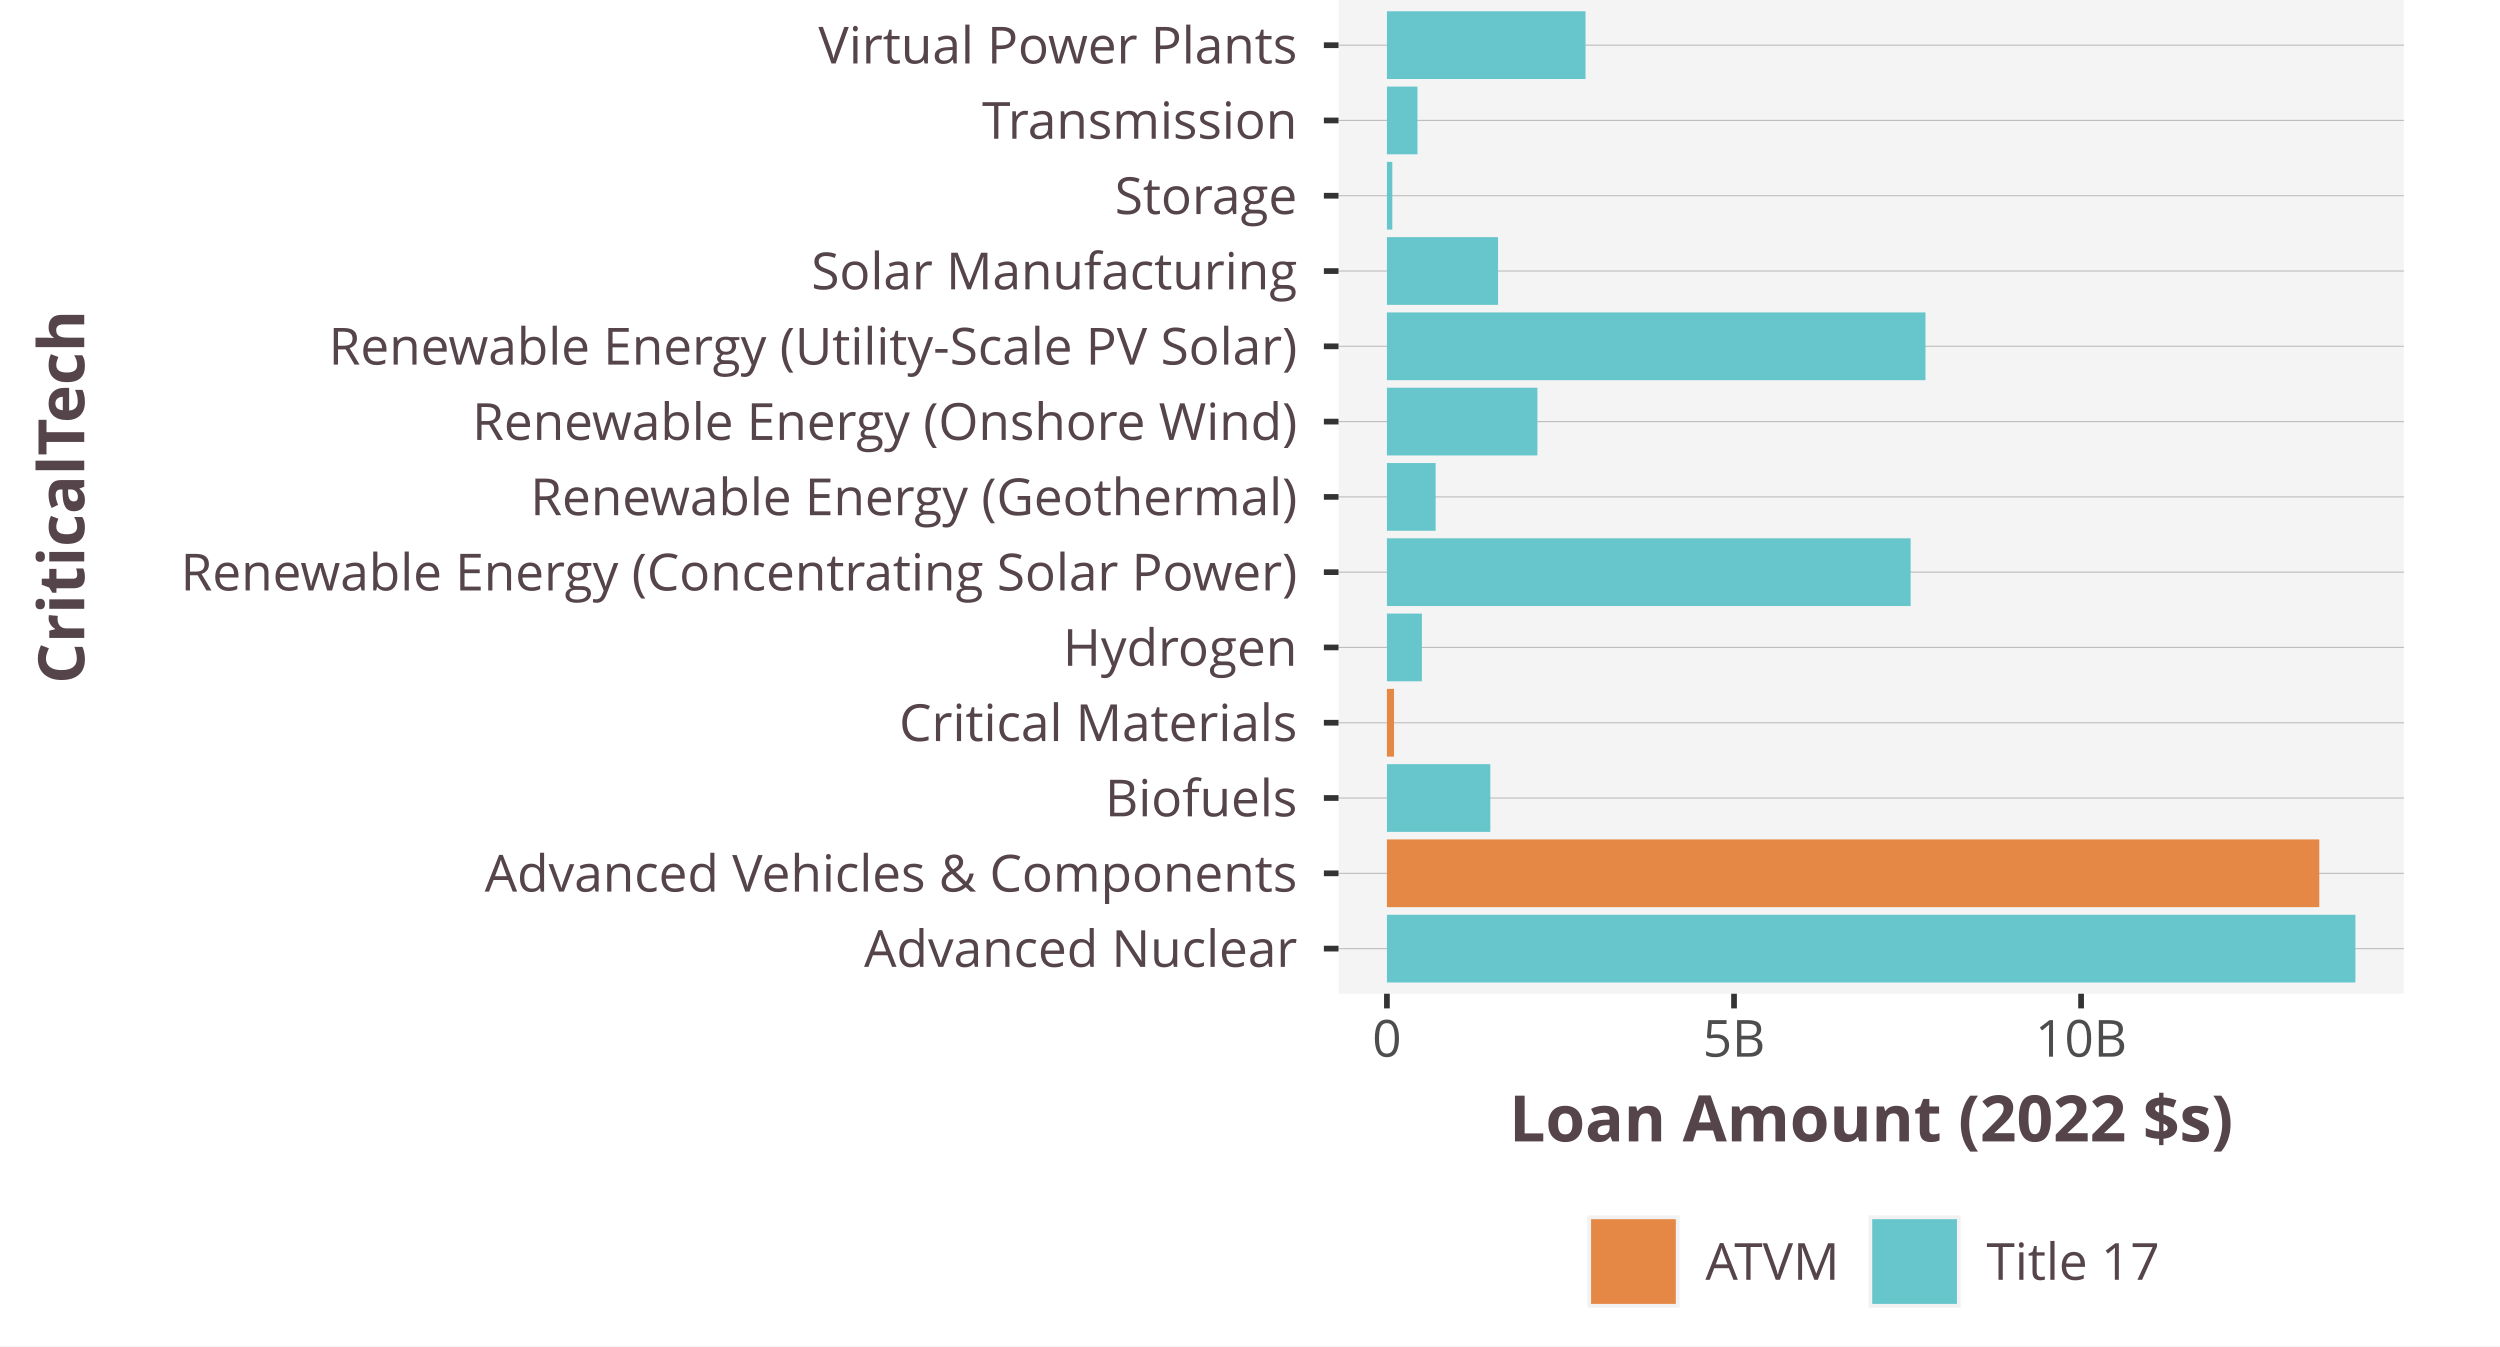
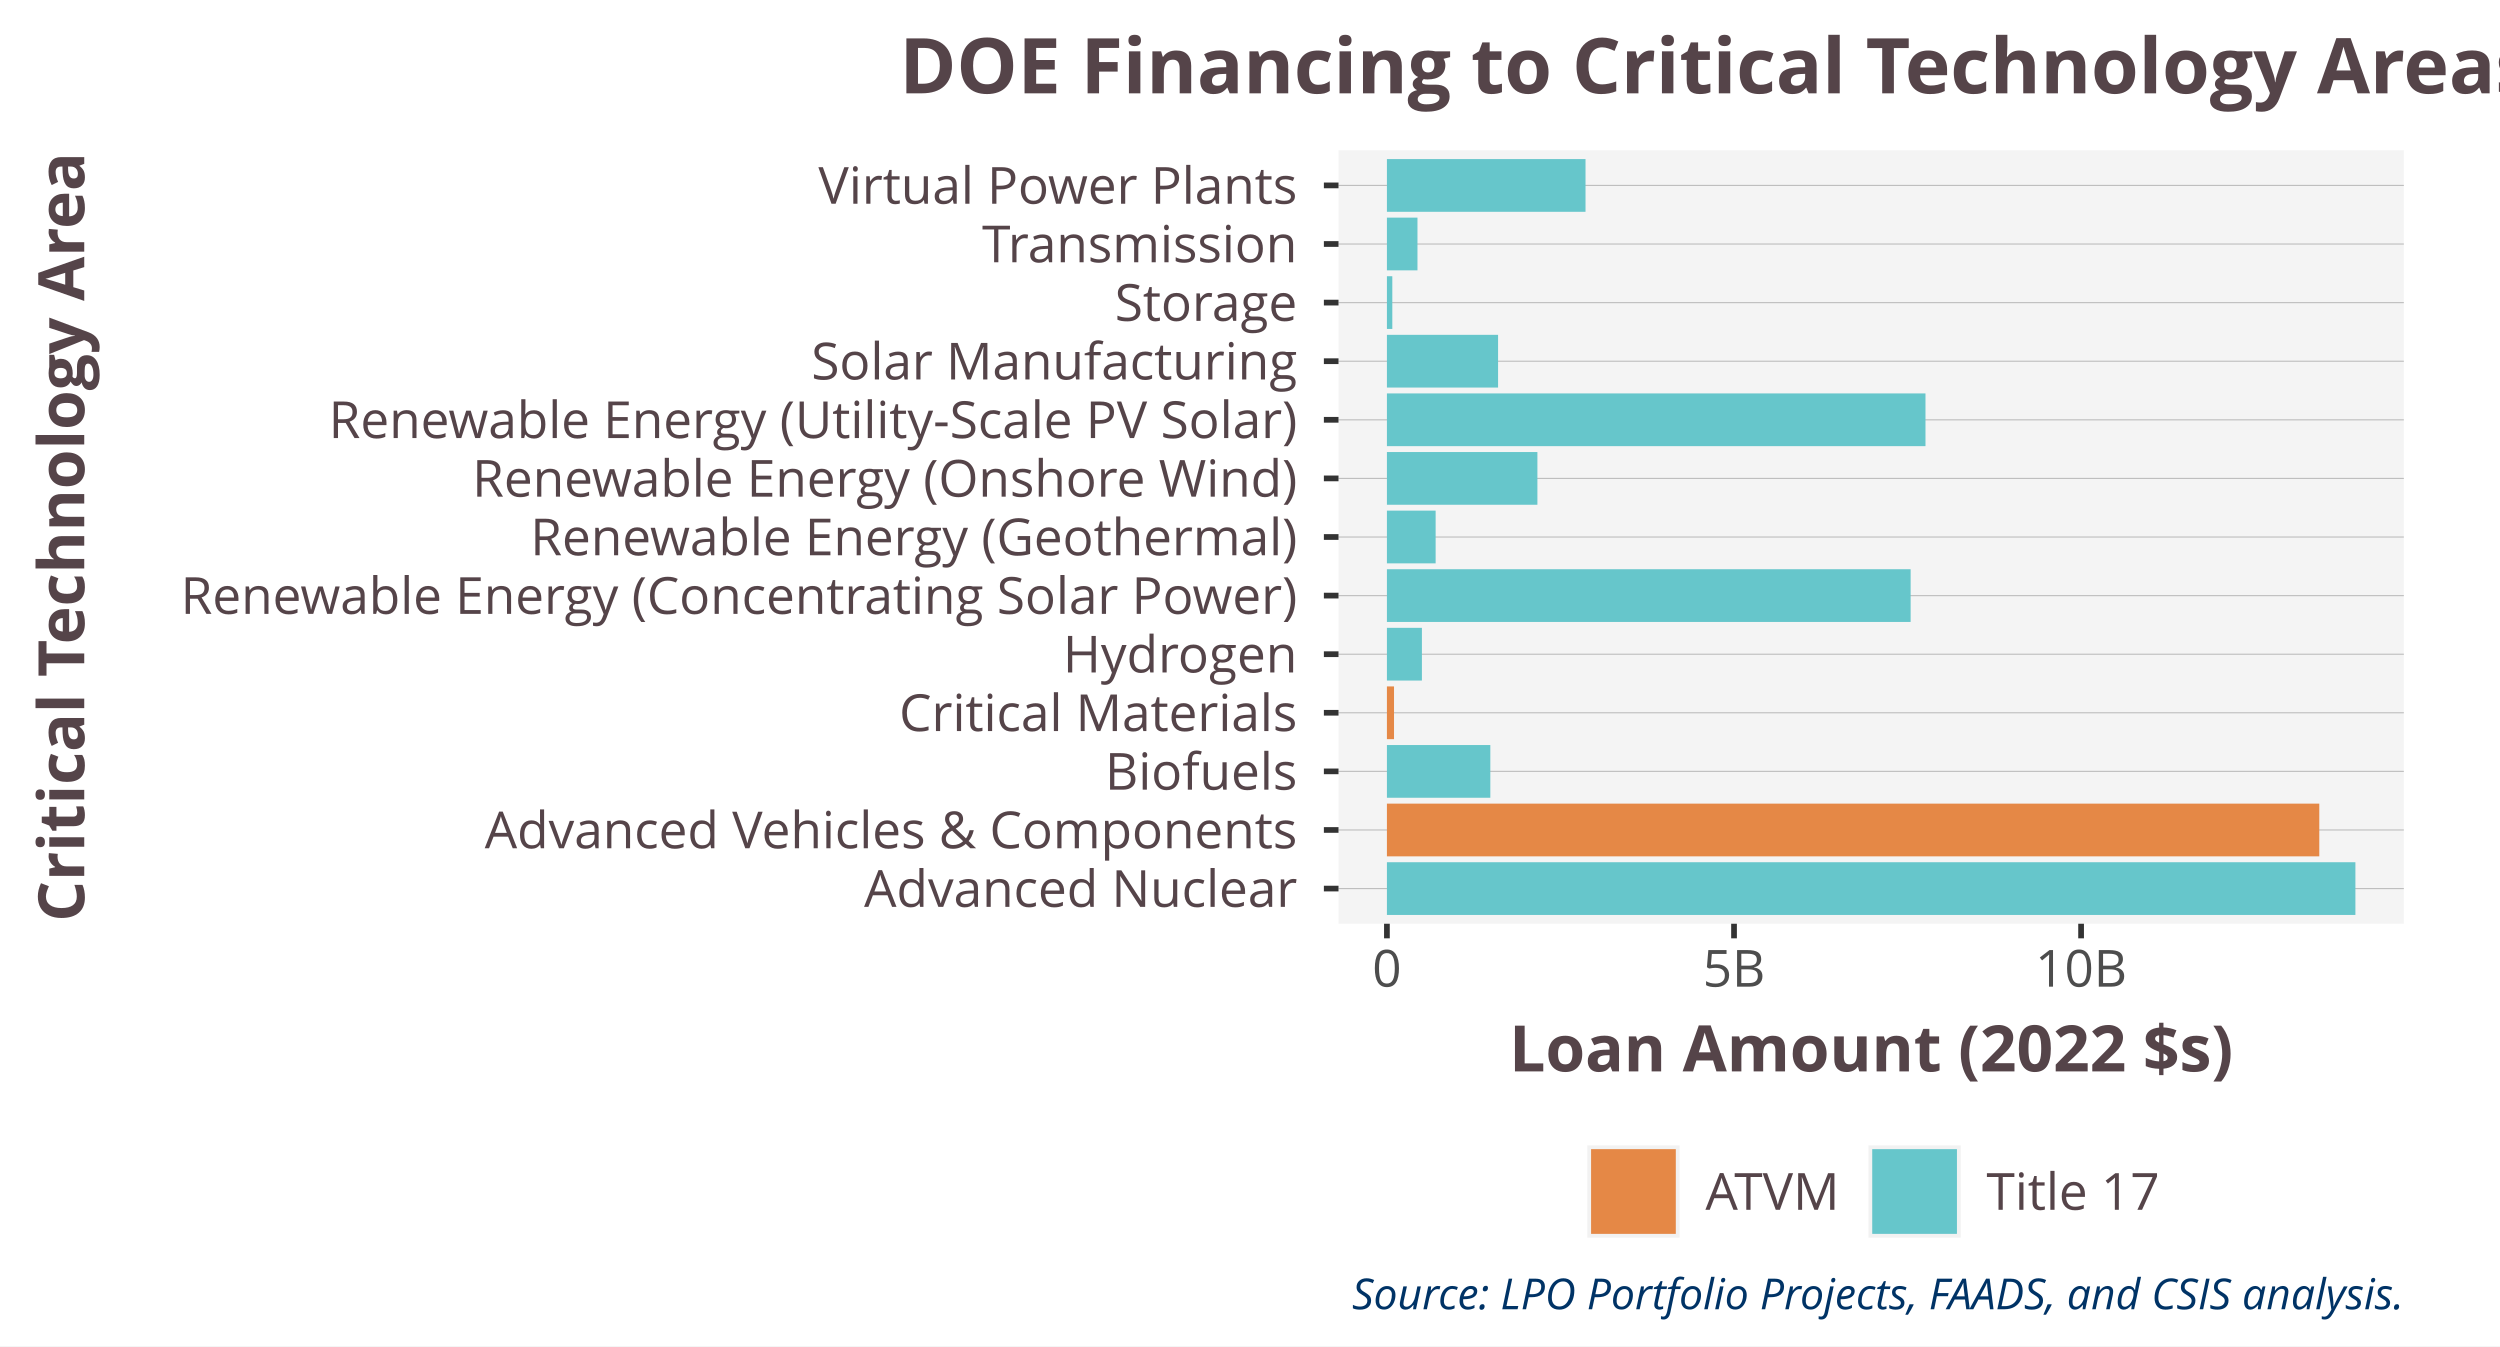
<svg xmlns="http://www.w3.org/2000/svg" class="svglite" width="468.00pt" height="252.00pt" viewBox="0 0 468.00 252.00">
  <defs>
    <style type="text/css">
    .svglite line, .svglite polyline, .svglite polygon, .svglite path, .svglite rect, .svglite circle {
      fill: none;
      stroke: #000000;
      stroke-linecap: round;
      stroke-linejoin: round;
      stroke-miterlimit: 10.00;
    }
    .svglite text {
      white-space: pre;
    }
  </style>
  </defs>
  <rect width="100%" height="100%" style="stroke: none; fill: #FFFFFF;" />
  <defs>
    <clipPath id="cpMC4wMHw0NjguMDB8MC4wMHwyNTIuMDA=">
      <rect x="0.00" y="0.00" width="468.00" height="252.00" />
    </clipPath>
  </defs>
  <g clip-path="url(#cpMC4wMHw0NjguMDB8MC4wMHwyNTIuMDA=)">
-     <rect x="0.00" y="-0" width="468.00" height="252.00" style="stroke-width: 1.07; stroke: #FFFFFF; fill: #FFFFFF;" />
+     <rect x="0.00" y="0.00" width="468.00" height="252.00" style="stroke-width: 1.07; stroke: #FFFFFF; fill: #FFFFFF;" />
  </g>
  <defs>
-     <clipPath id="cpMjUwLjU3fDQ1MC4wMHwwLjAwfDE4Ni4wMw==">
-       <rect x="250.57" y="0.00" width="199.43" height="186.03" />
+     <clipPath id="cpMjUwLjU3fDQ1MC4wMHwyOC4xM3wxNzIuOTI=">
+       <rect x="250.57" y="28.13" width="199.43" height="144.79" />
    </clipPath>
  </defs>
-   <g clip-path="url(#cpMjUwLjU3fDQ1MC4wMHwwLjAwfDE4Ni4wMw==)">
-     <rect x="250.57" y="0.00" width="199.43" height="186.03" style="stroke-width: 1.07; stroke: none; fill: #F4F4F4;" />
-     <polyline points="250.57,177.58 450.00,177.58 " style="stroke-width: 0.21; stroke: #BEBEBE; stroke-linecap: butt;" />
-     <polyline points="250.57,163.49 450.00,163.49 " style="stroke-width: 0.21; stroke: #BEBEBE; stroke-linecap: butt;" />
-     <polyline points="250.57,149.39 450.00,149.39 " style="stroke-width: 0.21; stroke: #BEBEBE; stroke-linecap: butt;" />
-     <polyline points="250.57,135.30 450.00,135.30 " style="stroke-width: 0.21; stroke: #BEBEBE; stroke-linecap: butt;" />
-     <polyline points="250.57,121.20 450.00,121.20 " style="stroke-width: 0.21; stroke: #BEBEBE; stroke-linecap: butt;" />
-     <polyline points="250.57,107.11 450.00,107.11 " style="stroke-width: 0.21; stroke: #BEBEBE; stroke-linecap: butt;" />
-     <polyline points="250.57,93.02 450.00,93.02 " style="stroke-width: 0.21; stroke: #BEBEBE; stroke-linecap: butt;" />
-     <polyline points="250.57,78.92 450.00,78.92 " style="stroke-width: 0.21; stroke: #BEBEBE; stroke-linecap: butt;" />
-     <polyline points="250.57,64.83 450.00,64.83 " style="stroke-width: 0.21; stroke: #BEBEBE; stroke-linecap: butt;" />
-     <polyline points="250.57,50.74 450.00,50.74 " style="stroke-width: 0.21; stroke: #BEBEBE; stroke-linecap: butt;" />
-     <polyline points="250.57,36.64 450.00,36.64 " style="stroke-width: 0.21; stroke: #BEBEBE; stroke-linecap: butt;" />
-     <polyline points="250.57,22.55 450.00,22.55 " style="stroke-width: 0.21; stroke: #BEBEBE; stroke-linecap: butt;" />
-     <polyline points="250.57,8.46 450.00,8.46 " style="stroke-width: 0.21; stroke: #BEBEBE; stroke-linecap: butt;" />
-     <rect x="259.63" y="157.14" width="174.54" height="12.68" style="stroke-width: 1.07; stroke: none; stroke-linecap: butt; stroke-linejoin: miter; fill: #E58846;" />
-     <rect x="259.63" y="128.96" width="1.33" height="12.68" style="stroke-width: 1.07; stroke: none; stroke-linecap: butt; stroke-linejoin: miter; fill: #E58846;" />
-     <rect x="259.63" y="171.24" width="181.30" height="12.68" style="stroke-width: 1.07; stroke: none; stroke-linecap: butt; stroke-linejoin: miter; fill: #66C6CB;" />
-     <rect x="259.63" y="143.05" width="19.36" height="12.68" style="stroke-width: 1.07; stroke: none; stroke-linecap: butt; stroke-linejoin: miter; fill: #66C6CB;" />
-     <rect x="259.63" y="114.86" width="6.55" height="12.68" style="stroke-width: 1.07; stroke: none; stroke-linecap: butt; stroke-linejoin: miter; fill: #66C6CB;" />
-     <rect x="259.63" y="100.77" width="98.04" height="12.68" style="stroke-width: 1.07; stroke: none; stroke-linecap: butt; stroke-linejoin: miter; fill: #66C6CB;" />
-     <rect x="259.63" y="86.68" width="9.12" height="12.68" style="stroke-width: 1.07; stroke: none; stroke-linecap: butt; stroke-linejoin: miter; fill: #66C6CB;" />
-     <rect x="259.63" y="72.58" width="28.17" height="12.68" style="stroke-width: 1.07; stroke: none; stroke-linecap: butt; stroke-linejoin: miter; fill: #66C6CB;" />
-     <rect x="259.63" y="58.49" width="100.82" height="12.68" style="stroke-width: 1.07; stroke: none; stroke-linecap: butt; stroke-linejoin: miter; fill: #66C6CB;" />
-     <rect x="259.63" y="44.39" width="20.81" height="12.68" style="stroke-width: 1.07; stroke: none; stroke-linecap: butt; stroke-linejoin: miter; fill: #66C6CB;" />
-     <rect x="259.63" y="30.30" width="1.01" height="12.68" style="stroke-width: 1.07; stroke: none; stroke-linecap: butt; stroke-linejoin: miter; fill: #66C6CB;" />
-     <rect x="259.63" y="16.21" width="5.72" height="12.68" style="stroke-width: 1.07; stroke: none; stroke-linecap: butt; stroke-linejoin: miter; fill: #66C6CB;" />
-     <rect x="259.63" y="2.11" width="37.18" height="12.68" style="stroke-width: 1.07; stroke: none; stroke-linecap: butt; stroke-linejoin: miter; fill: #66C6CB;" />
+   <g clip-path="url(#cpMjUwLjU3fDQ1MC4wMHwyOC4xM3wxNzIuOTI=)">
+     <rect x="250.57" y="28.13" width="199.43" height="144.79" style="stroke-width: 1.07; stroke: none; fill: #F4F4F4;" />
+     <polyline points="250.57,166.34 450.00,166.34 " style="stroke-width: 0.21; stroke: #BEBEBE; stroke-linecap: butt;" />
+     <polyline points="250.57,155.37 450.00,155.37 " style="stroke-width: 0.21; stroke: #BEBEBE; stroke-linecap: butt;" />
+     <polyline points="250.57,144.40 450.00,144.40 " style="stroke-width: 0.21; stroke: #BEBEBE; stroke-linecap: butt;" />
+     <polyline points="250.57,133.43 450.00,133.43 " style="stroke-width: 0.21; stroke: #BEBEBE; stroke-linecap: butt;" />
+     <polyline points="250.57,122.47 450.00,122.47 " style="stroke-width: 0.21; stroke: #BEBEBE; stroke-linecap: butt;" />
+     <polyline points="250.57,111.50 450.00,111.50 " style="stroke-width: 0.21; stroke: #BEBEBE; stroke-linecap: butt;" />
+     <polyline points="250.57,100.53 450.00,100.53 " style="stroke-width: 0.21; stroke: #BEBEBE; stroke-linecap: butt;" />
+     <polyline points="250.57,89.56 450.00,89.56 " style="stroke-width: 0.21; stroke: #BEBEBE; stroke-linecap: butt;" />
+     <polyline points="250.57,78.59 450.00,78.59 " style="stroke-width: 0.21; stroke: #BEBEBE; stroke-linecap: butt;" />
+     <polyline points="250.57,67.62 450.00,67.62 " style="stroke-width: 0.21; stroke: #BEBEBE; stroke-linecap: butt;" />
+     <polyline points="250.57,56.65 450.00,56.65 " style="stroke-width: 0.21; stroke: #BEBEBE; stroke-linecap: butt;" />
+     <polyline points="250.57,45.68 450.00,45.68 " style="stroke-width: 0.21; stroke: #BEBEBE; stroke-linecap: butt;" />
+     <polyline points="250.57,34.71 450.00,34.71 " style="stroke-width: 0.21; stroke: #BEBEBE; stroke-linecap: butt;" />
+     <rect x="259.63" y="150.44" width="174.54" height="9.87" style="stroke-width: 1.07; stroke: none; stroke-linecap: butt; stroke-linejoin: miter; fill: #E58846;" />
+     <rect x="259.63" y="128.50" width="1.33" height="9.87" style="stroke-width: 1.07; stroke: none; stroke-linecap: butt; stroke-linejoin: miter; fill: #E58846;" />
+     <rect x="259.63" y="161.41" width="181.30" height="9.87" style="stroke-width: 1.07; stroke: none; stroke-linecap: butt; stroke-linejoin: miter; fill: #66C6CB;" />
+     <rect x="259.63" y="139.47" width="19.36" height="9.87" style="stroke-width: 1.07; stroke: none; stroke-linecap: butt; stroke-linejoin: miter; fill: #66C6CB;" />
+     <rect x="259.63" y="117.53" width="6.55" height="9.87" style="stroke-width: 1.07; stroke: none; stroke-linecap: butt; stroke-linejoin: miter; fill: #66C6CB;" />
+     <rect x="259.63" y="106.56" width="98.04" height="9.87" style="stroke-width: 1.07; stroke: none; stroke-linecap: butt; stroke-linejoin: miter; fill: #66C6CB;" />
+     <rect x="259.63" y="95.59" width="9.12" height="9.87" style="stroke-width: 1.07; stroke: none; stroke-linecap: butt; stroke-linejoin: miter; fill: #66C6CB;" />
+     <rect x="259.63" y="84.62" width="28.17" height="9.87" style="stroke-width: 1.07; stroke: none; stroke-linecap: butt; stroke-linejoin: miter; fill: #66C6CB;" />
+     <rect x="259.63" y="73.65" width="100.82" height="9.87" style="stroke-width: 1.07; stroke: none; stroke-linecap: butt; stroke-linejoin: miter; fill: #66C6CB;" />
+     <rect x="259.63" y="62.68" width="20.81" height="9.87" style="stroke-width: 1.07; stroke: none; stroke-linecap: butt; stroke-linejoin: miter; fill: #66C6CB;" />
+     <rect x="259.63" y="51.71" width="1.01" height="9.87" style="stroke-width: 1.07; stroke: none; stroke-linecap: butt; stroke-linejoin: miter; fill: #66C6CB;" />
+     <rect x="259.63" y="40.74" width="5.72" height="9.87" style="stroke-width: 1.07; stroke: none; stroke-linecap: butt; stroke-linejoin: miter; fill: #66C6CB;" />
+     <rect x="259.63" y="29.78" width="37.18" height="9.87" style="stroke-width: 1.07; stroke: none; stroke-linecap: butt; stroke-linejoin: miter; fill: #66C6CB;" />
  </g>
  <g clip-path="url(#cpMC4wMHw0NjguMDB8MC4wMHwyNTIuMDA=)">
-     <text x="242.85" y="181.00" text-anchor="end" style="font-size: 9.60px;fill: #554449; font-family: &quot;Open Sans&quot;;" textLength="81.01px" lengthAdjust="spacingAndGlyphs">Advanced Nuclear</text>
-     <text x="242.85" y="166.91" text-anchor="end" style="font-size: 9.60px;fill: #554449; font-family: &quot;Open Sans&quot;;" textLength="152.07px" lengthAdjust="spacingAndGlyphs">Advanced Vehicles &amp; Components</text>
-     <text x="242.85" y="152.82" text-anchor="end" style="font-size: 9.60px;fill: #554449; font-family: &quot;Open Sans&quot;;" textLength="35.86px" lengthAdjust="spacingAndGlyphs">Biofuels</text>
-     <text x="242.85" y="138.72" text-anchor="end" style="font-size: 9.60px;fill: #554449; font-family: &quot;Open Sans&quot;;" textLength="74.46px" lengthAdjust="spacingAndGlyphs">Critical Materials</text>
-     <text x="242.85" y="124.63" text-anchor="end" style="font-size: 9.60px;fill: #554449; font-family: &quot;Open Sans&quot;;" textLength="43.90px" lengthAdjust="spacingAndGlyphs">Hydrogen</text>
-     <text x="242.85" y="110.53" text-anchor="end" style="font-size: 9.60px;fill: #554449; font-family: &quot;Open Sans&quot;;" textLength="209.25px" lengthAdjust="spacingAndGlyphs">Renewable Energy (Concentrating Solar Power)</text>
-     <text x="242.85" y="96.44" text-anchor="end" style="font-size: 9.60px;fill: #554449; font-family: &quot;Open Sans&quot;;" textLength="143.52px" lengthAdjust="spacingAndGlyphs">Renewable Energy (Geothermal)</text>
-     <text x="242.85" y="82.35" text-anchor="end" style="font-size: 9.60px;fill: #554449; font-family: &quot;Open Sans&quot;;" textLength="154.55px" lengthAdjust="spacingAndGlyphs">Renewable Energy (Onshore Wind)</text>
-     <text x="242.85" y="68.25" text-anchor="end" style="font-size: 9.60px;fill: #554449; font-family: &quot;Open Sans&quot;;" textLength="181.28px" lengthAdjust="spacingAndGlyphs">Renewable Energy (Utility-Scale PV Solar)</text>
-     <text x="242.85" y="54.16" text-anchor="end" style="font-size: 9.60px;fill: #554449; font-family: &quot;Open Sans&quot;;" textLength="90.77px" lengthAdjust="spacingAndGlyphs">Solar Manufacturing</text>
-     <text x="242.85" y="40.07" text-anchor="end" style="font-size: 9.60px;fill: #554449; font-family: &quot;Open Sans&quot;;" textLength="34.28px" lengthAdjust="spacingAndGlyphs">Storage</text>
-     <text x="242.85" y="25.97" text-anchor="end" style="font-size: 9.60px;fill: #554449; font-family: &quot;Open Sans&quot;;" textLength="59.49px" lengthAdjust="spacingAndGlyphs">Transmission</text>
-     <text x="242.85" y="11.88" text-anchor="end" style="font-size: 9.60px;fill: #554449; font-family: &quot;Open Sans&quot;;" textLength="89.74px" lengthAdjust="spacingAndGlyphs">Virtual Power Plants</text>
-     <polyline points="247.83,177.58 250.57,177.58 " style="stroke-width: 1.07; stroke: #333333; stroke-linecap: butt;" />
-     <polyline points="247.83,163.49 250.57,163.49 " style="stroke-width: 1.07; stroke: #333333; stroke-linecap: butt;" />
-     <polyline points="247.83,149.39 250.57,149.39 " style="stroke-width: 1.07; stroke: #333333; stroke-linecap: butt;" />
-     <polyline points="247.83,135.30 250.57,135.30 " style="stroke-width: 1.07; stroke: #333333; stroke-linecap: butt;" />
-     <polyline points="247.83,121.20 250.57,121.20 " style="stroke-width: 1.07; stroke: #333333; stroke-linecap: butt;" />
-     <polyline points="247.83,107.11 250.57,107.11 " style="stroke-width: 1.07; stroke: #333333; stroke-linecap: butt;" />
-     <polyline points="247.83,93.02 250.57,93.02 " style="stroke-width: 1.07; stroke: #333333; stroke-linecap: butt;" />
-     <polyline points="247.83,78.92 250.57,78.92 " style="stroke-width: 1.07; stroke: #333333; stroke-linecap: butt;" />
-     <polyline points="247.83,64.83 250.57,64.83 " style="stroke-width: 1.07; stroke: #333333; stroke-linecap: butt;" />
-     <polyline points="247.83,50.74 250.57,50.74 " style="stroke-width: 1.07; stroke: #333333; stroke-linecap: butt;" />
-     <polyline points="247.83,36.64 250.57,36.64 " style="stroke-width: 1.07; stroke: #333333; stroke-linecap: butt;" />
-     <polyline points="247.83,22.55 250.57,22.55 " style="stroke-width: 1.07; stroke: #333333; stroke-linecap: butt;" />
-     <polyline points="247.83,8.46 250.57,8.46 " style="stroke-width: 1.07; stroke: #333333; stroke-linecap: butt;" />
-     <polyline points="259.63,188.77 259.63,186.03 " style="stroke-width: 1.07; stroke: #333333; stroke-linecap: butt;" />
-     <polyline points="324.61,188.77 324.61,186.03 " style="stroke-width: 1.07; stroke: #333333; stroke-linecap: butt;" />
-     <polyline points="389.58,188.77 389.58,186.03 " style="stroke-width: 1.07; stroke: #333333; stroke-linecap: butt;" />
-     <text x="259.63" y="197.81" text-anchor="middle" style="font-size: 9.60px;fill: #4D4D4D; font-family: &quot;Open Sans&quot;;" textLength="5.49px" lengthAdjust="spacingAndGlyphs">0</text>
-     <text x="324.61" y="197.81" text-anchor="middle" style="font-size: 9.60px;fill: #4D4D4D; font-family: &quot;Open Sans&quot;;" textLength="11.68px" lengthAdjust="spacingAndGlyphs">5B</text>
-     <text x="389.58" y="197.81" text-anchor="middle" style="font-size: 9.60px;fill: #4D4D4D; font-family: &quot;Open Sans&quot;;" textLength="17.16px" lengthAdjust="spacingAndGlyphs">10B</text>
-     <text x="350.28" y="213.67" text-anchor="middle" style="font-size: 12.00px; font-weight: bold;fill: #554449; font-family: &quot;Open Sans&quot;;" textLength="135.61px" lengthAdjust="spacingAndGlyphs">Loan Amount (2022 $s)</text>
-     <text transform="translate(15.77,93.02) rotate(-90)" text-anchor="middle" style="font-size: 12.00px; font-weight: bold;fill: #554449; font-family: &quot;Open Sans&quot;;" textLength="70.83px" lengthAdjust="spacingAndGlyphs">CriticalTech</text>
-     <rect x="294.31" y="227.52" width="111.95" height="17.28" style="stroke-width: 1.07; stroke: none; fill: #FFFFFF;" />
-     <rect x="297.14" y="227.52" width="17.28" height="17.28" style="stroke-width: 1.07; stroke: none; fill: #F2F2F2;" />
-     <rect x="297.85" y="228.23" width="15.86" height="15.86" style="stroke-width: 1.07; stroke: none; stroke-linecap: butt; stroke-linejoin: miter; fill: #E58846;" />
-     <rect x="349.77" y="227.52" width="17.28" height="17.28" style="stroke-width: 1.07; stroke: none; fill: #F2F2F2;" />
-     <rect x="350.48" y="228.23" width="15.86" height="15.86" style="stroke-width: 1.07; stroke: none; stroke-linecap: butt; stroke-linejoin: miter; fill: #66C6CB;" />
-     <text x="319.25" y="239.58" style="font-size: 9.60px;fill: #554449; font-family: &quot;Open Sans&quot;;" textLength="25.69px" lengthAdjust="spacingAndGlyphs">ATVM</text>
-     <text x="371.87" y="239.58" style="font-size: 9.60px;fill: #554449; font-family: &quot;Open Sans&quot;;" textLength="32.39px" lengthAdjust="spacingAndGlyphs">Title 17</text>
+     <text x="242.85" y="169.77" text-anchor="end" style="font-size: 9.60px;fill: #554449; font-family: &quot;Open Sans&quot;;" textLength="81.01px" lengthAdjust="spacingAndGlyphs">Advanced Nuclear</text>
+     <text x="242.85" y="158.80" text-anchor="end" style="font-size: 9.60px;fill: #554449; font-family: &quot;Open Sans&quot;;" textLength="152.07px" lengthAdjust="spacingAndGlyphs">Advanced Vehicles &amp; Components</text>
+     <text x="242.85" y="147.83" text-anchor="end" style="font-size: 9.60px;fill: #554449; font-family: &quot;Open Sans&quot;;" textLength="35.86px" lengthAdjust="spacingAndGlyphs">Biofuels</text>
+     <text x="242.85" y="136.86" text-anchor="end" style="font-size: 9.60px;fill: #554449; font-family: &quot;Open Sans&quot;;" textLength="74.46px" lengthAdjust="spacingAndGlyphs">Critical Materials</text>
+     <text x="242.85" y="125.89" text-anchor="end" style="font-size: 9.60px;fill: #554449; font-family: &quot;Open Sans&quot;;" textLength="43.90px" lengthAdjust="spacingAndGlyphs">Hydrogen</text>
+     <text x="242.85" y="114.92" text-anchor="end" style="font-size: 9.60px;fill: #554449; font-family: &quot;Open Sans&quot;;" textLength="209.25px" lengthAdjust="spacingAndGlyphs">Renewable Energy (Concentrating Solar Power)</text>
+     <text x="242.85" y="103.95" text-anchor="end" style="font-size: 9.60px;fill: #554449; font-family: &quot;Open Sans&quot;;" textLength="143.52px" lengthAdjust="spacingAndGlyphs">Renewable Energy (Geothermal)</text>
+     <text x="242.85" y="92.98" text-anchor="end" style="font-size: 9.60px;fill: #554449; font-family: &quot;Open Sans&quot;;" textLength="154.55px" lengthAdjust="spacingAndGlyphs">Renewable Energy (Onshore Wind)</text>
+     <text x="242.85" y="82.01" text-anchor="end" style="font-size: 9.60px;fill: #554449; font-family: &quot;Open Sans&quot;;" textLength="181.28px" lengthAdjust="spacingAndGlyphs">Renewable Energy (Utility-Scale PV Solar)</text>
+     <text x="242.85" y="71.04" text-anchor="end" style="font-size: 9.60px;fill: #554449; font-family: &quot;Open Sans&quot;;" textLength="90.77px" lengthAdjust="spacingAndGlyphs">Solar Manufacturing</text>
+     <text x="242.85" y="60.07" text-anchor="end" style="font-size: 9.60px;fill: #554449; font-family: &quot;Open Sans&quot;;" textLength="34.28px" lengthAdjust="spacingAndGlyphs">Storage</text>
+     <text x="242.85" y="49.10" text-anchor="end" style="font-size: 9.60px;fill: #554449; font-family: &quot;Open Sans&quot;;" textLength="59.49px" lengthAdjust="spacingAndGlyphs">Transmission</text>
+     <text x="242.85" y="38.14" text-anchor="end" style="font-size: 9.60px;fill: #554449; font-family: &quot;Open Sans&quot;;" textLength="89.74px" lengthAdjust="spacingAndGlyphs">Virtual Power Plants</text>
+     <polyline points="247.83,166.34 250.57,166.34 " style="stroke-width: 1.07; stroke: #333333; stroke-linecap: butt;" />
+     <polyline points="247.83,155.37 250.57,155.37 " style="stroke-width: 1.07; stroke: #333333; stroke-linecap: butt;" />
+     <polyline points="247.83,144.40 250.57,144.40 " style="stroke-width: 1.07; stroke: #333333; stroke-linecap: butt;" />
+     <polyline points="247.83,133.43 250.57,133.43 " style="stroke-width: 1.07; stroke: #333333; stroke-linecap: butt;" />
+     <polyline points="247.83,122.47 250.57,122.47 " style="stroke-width: 1.07; stroke: #333333; stroke-linecap: butt;" />
+     <polyline points="247.83,111.50 250.57,111.50 " style="stroke-width: 1.07; stroke: #333333; stroke-linecap: butt;" />
+     <polyline points="247.83,100.53 250.57,100.53 " style="stroke-width: 1.07; stroke: #333333; stroke-linecap: butt;" />
+     <polyline points="247.83,89.56 250.57,89.56 " style="stroke-width: 1.07; stroke: #333333; stroke-linecap: butt;" />
+     <polyline points="247.83,78.59 250.57,78.59 " style="stroke-width: 1.07; stroke: #333333; stroke-linecap: butt;" />
+     <polyline points="247.83,67.62 250.57,67.62 " style="stroke-width: 1.07; stroke: #333333; stroke-linecap: butt;" />
+     <polyline points="247.83,56.65 250.57,56.65 " style="stroke-width: 1.07; stroke: #333333; stroke-linecap: butt;" />
+     <polyline points="247.83,45.68 250.57,45.68 " style="stroke-width: 1.07; stroke: #333333; stroke-linecap: butt;" />
+     <polyline points="247.83,34.71 250.57,34.71 " style="stroke-width: 1.07; stroke: #333333; stroke-linecap: butt;" />
+     <polyline points="259.63,175.66 259.63,172.92 " style="stroke-width: 1.07; stroke: #333333; stroke-linecap: butt;" />
+     <polyline points="324.61,175.66 324.61,172.92 " style="stroke-width: 1.07; stroke: #333333; stroke-linecap: butt;" />
+     <polyline points="389.58,175.66 389.58,172.92 " style="stroke-width: 1.07; stroke: #333333; stroke-linecap: butt;" />
+     <text x="259.63" y="184.70" text-anchor="middle" style="font-size: 9.60px;fill: #4D4D4D; font-family: &quot;Open Sans&quot;;" textLength="5.49px" lengthAdjust="spacingAndGlyphs">0</text>
+     <text x="324.61" y="184.70" text-anchor="middle" style="font-size: 9.60px;fill: #4D4D4D; font-family: &quot;Open Sans&quot;;" textLength="11.68px" lengthAdjust="spacingAndGlyphs">5B</text>
+     <text x="389.58" y="184.70" text-anchor="middle" style="font-size: 9.60px;fill: #4D4D4D; font-family: &quot;Open Sans&quot;;" textLength="17.16px" lengthAdjust="spacingAndGlyphs">10B</text>
+     <text x="350.28" y="200.56" text-anchor="middle" style="font-size: 12.00px; font-weight: bold;fill: #554449; font-family: &quot;Open Sans&quot;;" textLength="135.61px" lengthAdjust="spacingAndGlyphs">Loan Amount (2022 $s)</text>
+     <text transform="translate(15.77,100.53) rotate(-90)" text-anchor="middle" style="font-size: 12.00px; font-weight: bold;fill: #554449; font-family: &quot;Open Sans&quot;;" textLength="145.16px" lengthAdjust="spacingAndGlyphs">Critical Technology Area</text>
+     <rect x="294.31" y="214.41" width="111.95" height="17.28" style="stroke-width: 1.07; stroke: none; fill: #FFFFFF;" />
+     <rect x="297.14" y="214.41" width="17.28" height="17.28" style="stroke-width: 1.07; stroke: none; fill: #F2F2F2;" />
+     <rect x="297.85" y="215.12" width="15.86" height="15.86" style="stroke-width: 1.07; stroke: none; stroke-linecap: butt; stroke-linejoin: miter; fill: #E58846;" />
+     <rect x="349.77" y="214.41" width="17.28" height="17.28" style="stroke-width: 1.07; stroke: none; fill: #F2F2F2;" />
+     <rect x="350.48" y="215.12" width="15.86" height="15.86" style="stroke-width: 1.07; stroke: none; stroke-linecap: butt; stroke-linejoin: miter; fill: #66C6CB;" />
+     <text x="319.25" y="226.47" style="font-size: 9.60px;fill: #554449; font-family: &quot;Open Sans&quot;;" textLength="25.69px" lengthAdjust="spacingAndGlyphs">ATVM</text>
+     <text x="371.87" y="226.47" style="font-size: 9.60px;fill: #554449; font-family: &quot;Open Sans&quot;;" textLength="32.39px" lengthAdjust="spacingAndGlyphs">Title 17</text>
+     <text x="350.28" y="17.47" text-anchor="middle" style="font-size: 14.40px; font-weight: bold;fill: #554449; font-family: &quot;Open Sans&quot;;" textLength="365.48px" lengthAdjust="spacingAndGlyphs">DOE Financing to Critical Technology Areas by Area</text>
+     <text x="450.00" y="245.09" text-anchor="end" style="font-size: 8.00px; font-style: italic;fill: #003366; font-family: &quot;Open Sans&quot;;" textLength="200.04px" lengthAdjust="spacingAndGlyphs">Source:  LPO Portfolio Projects, FAADS, and CSIS analysis.</text>
  </g>
</svg>
